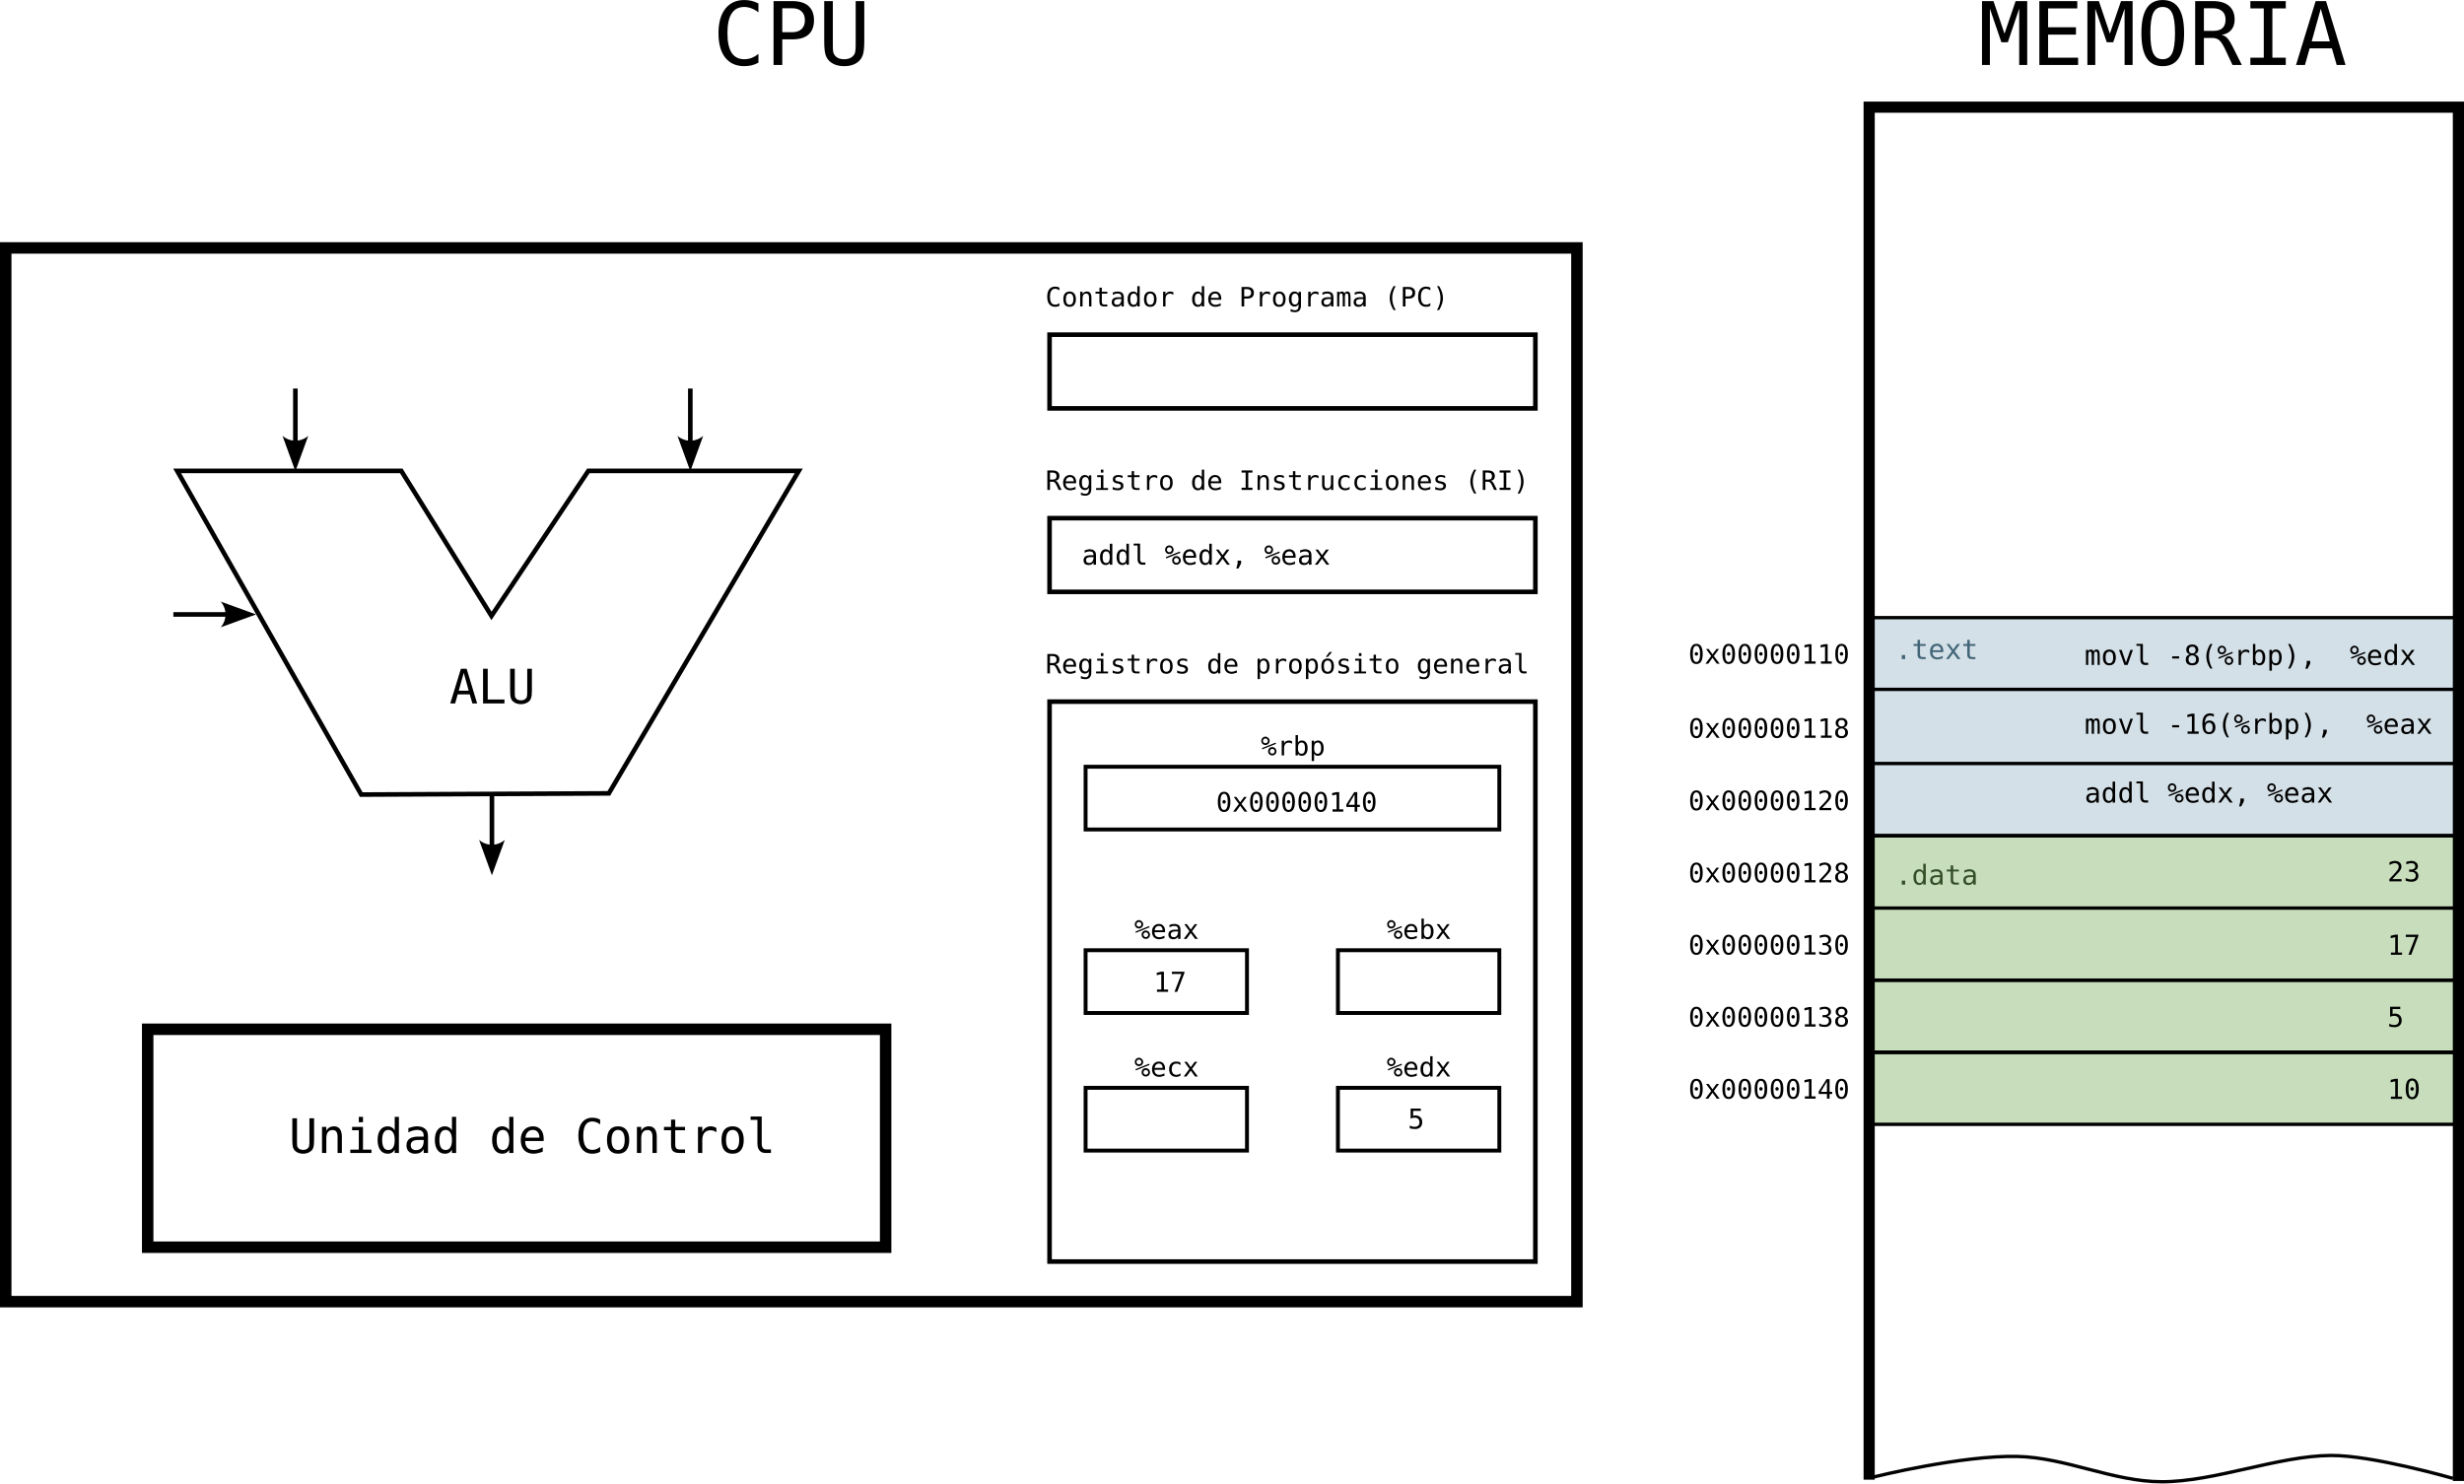
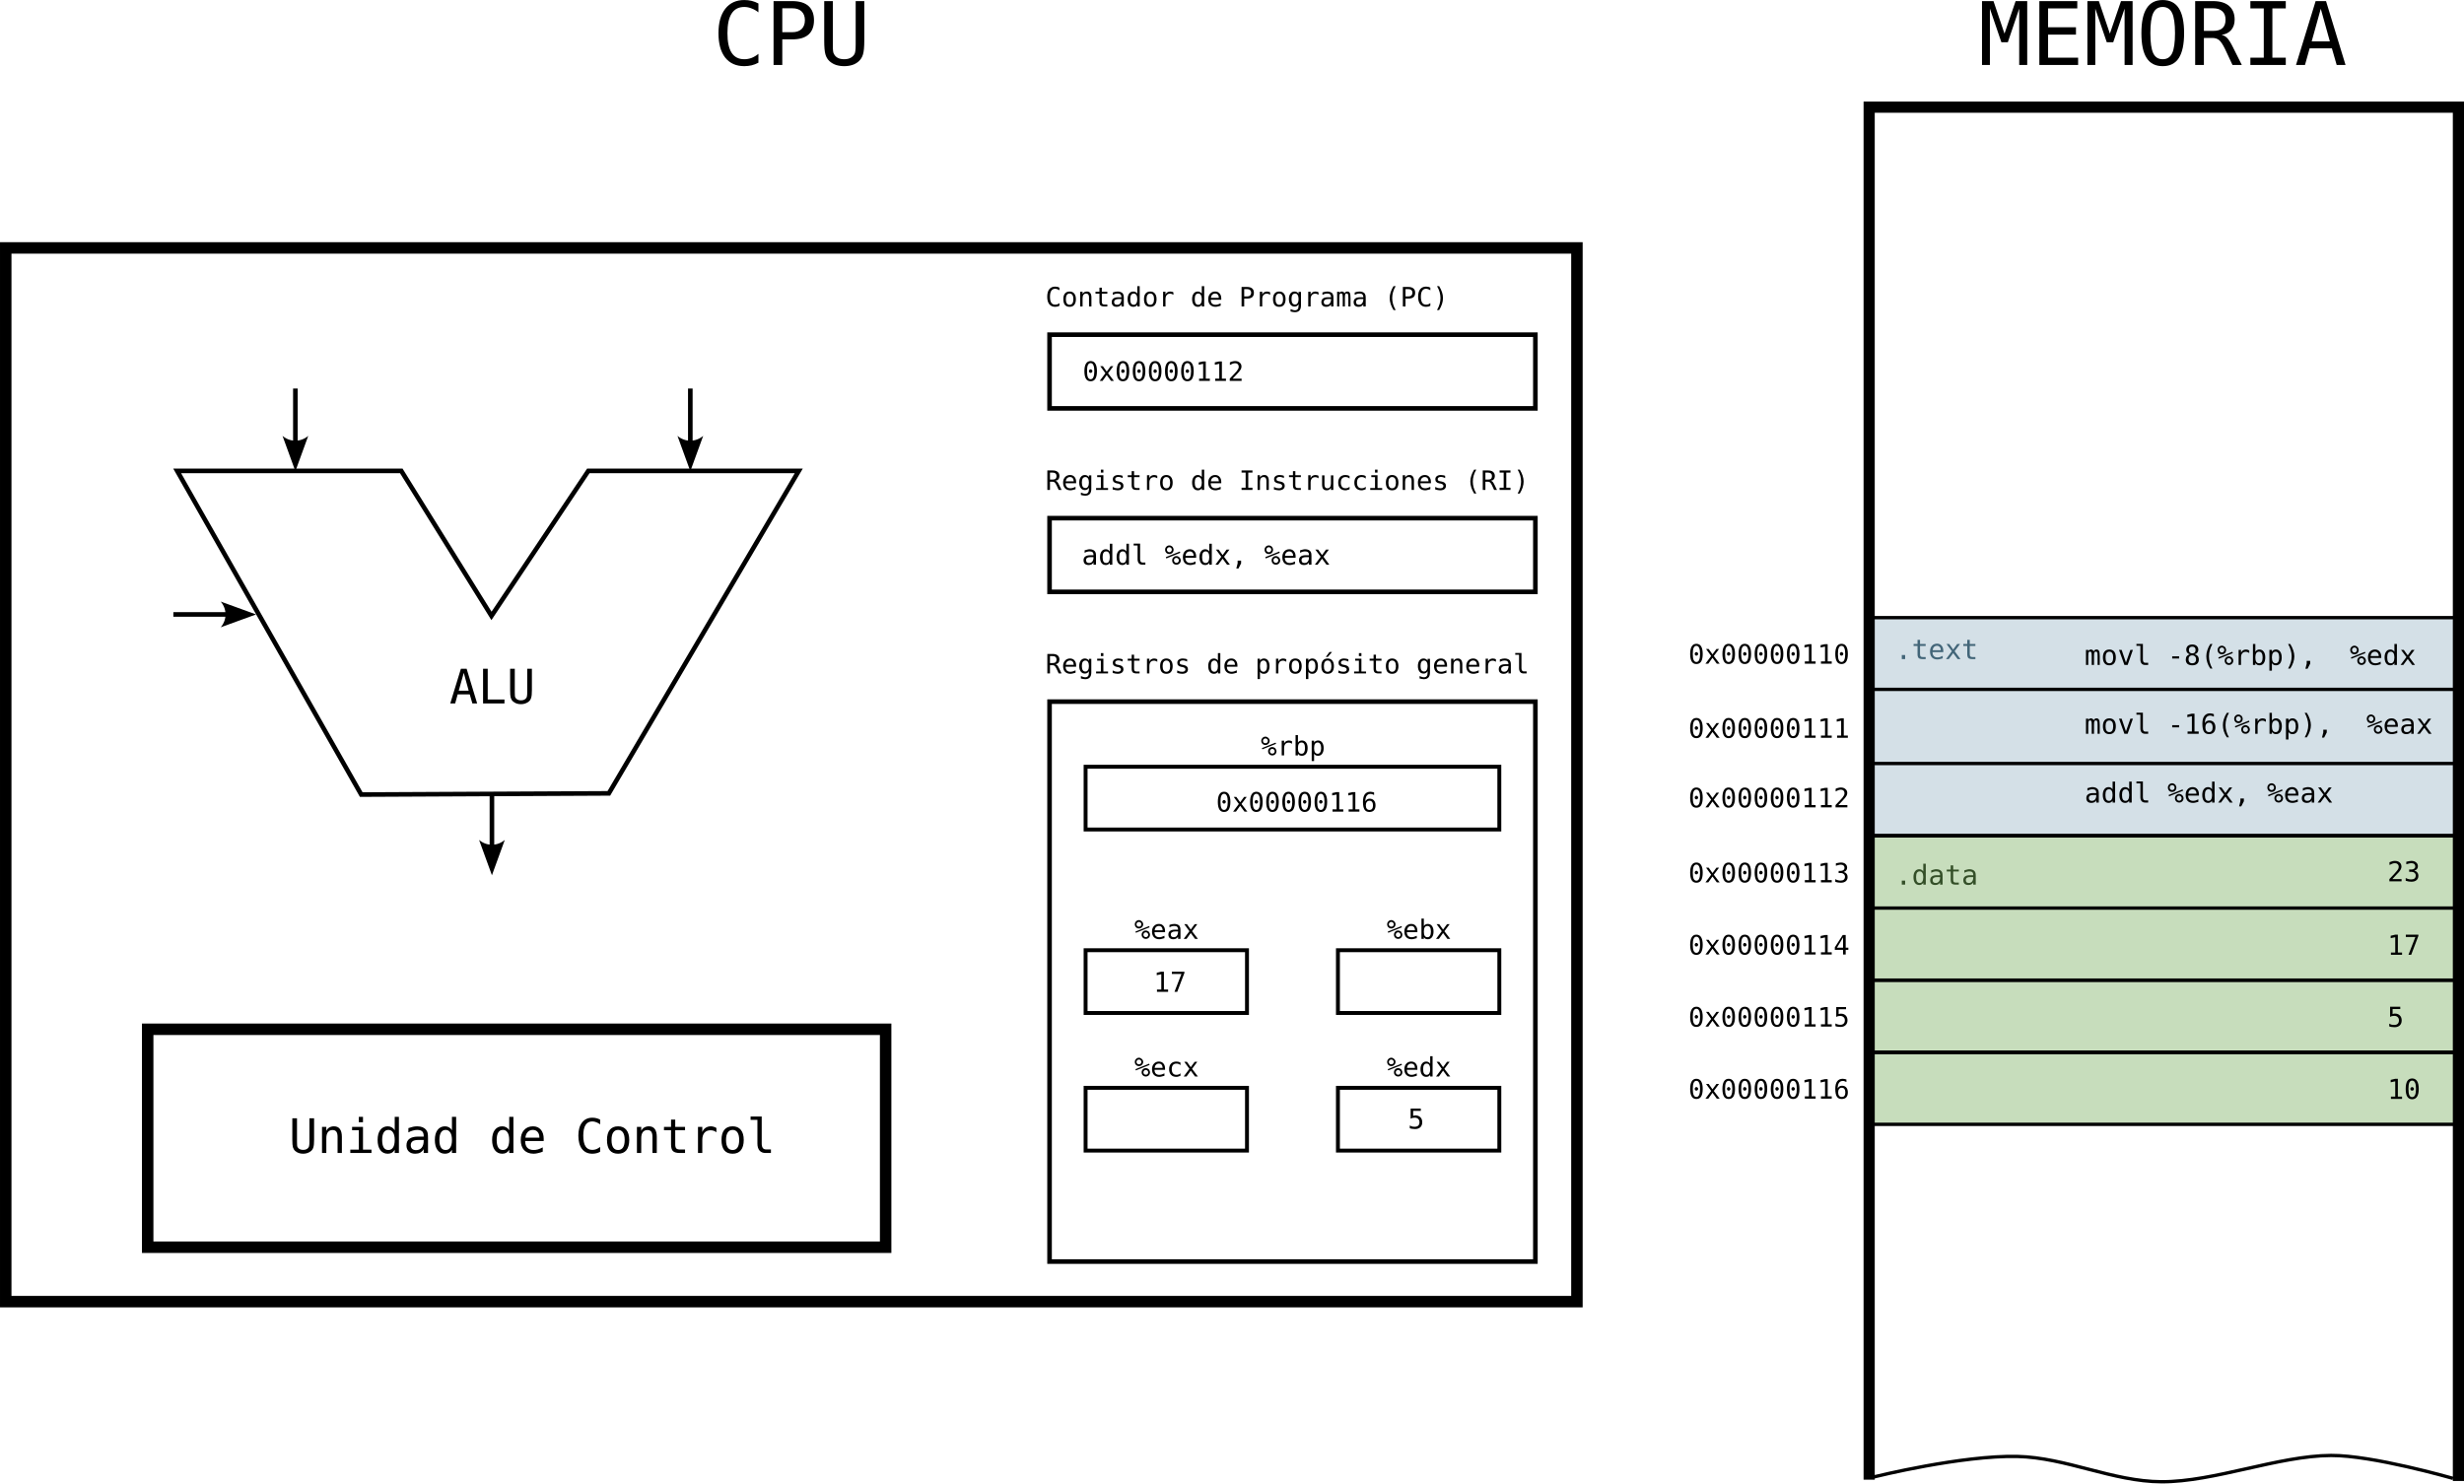
<svg xmlns="http://www.w3.org/2000/svg" width="300mm" height="180.651mm" viewBox="0 0 321.849 193.808" version="1.1" id="svg1" xml:space="preserve">
  <defs id="defs1">
    <marker style="overflow:visible" id="ConcaveTriangle" refX="0" refY="0" orient="auto-start-reverse" markerWidth="1" markerHeight="1" viewBox="0 0 1 1" preserveAspectRatio="xMidYMid">
      <path transform="scale(0.7)" d="M -2,-4 9,0 -2,4 c 2,-2.33 2,-5.66 0,-8 z" style="fill:context-stroke;fill-rule:evenodd;stroke:none" id="path29" />
    </marker>
  </defs>
  <g id="layer1" transform="translate(-11.45348,-20.36774)">
    <rect style="fill:#c7ddbc;fill-opacity:1;stroke:none;stroke-width:0.217;stroke-linecap:square" id="rect5" width="76.327" height="37.383" x="256.104" y="129.756" />
    <rect style="fill:#d4e0e7;fill-opacity:1;stroke:none;stroke-width:0.189;stroke-linecap:square" id="rect6" width="76.327" height="28.372" x="256.104" y="101.129" />
    <path style="fill:none;fill-opacity:1;stroke:#000000;stroke-width:1.458;stroke-linecap:square;stroke-dasharray:none;stroke-opacity:1" d="M 255.604,212.956 V 34.369 h 76.969 V 213.126" id="path31" />
    <text xml:space="preserve" style="font-style:normal;font-variant:normal;font-weight:normal;font-stretch:normal;font-size:3.498px;font-family:'Bitstream Vera Sans Mono';-inkscape-font-specification:'Bitstream Vera Sans Mono';fill:#000000;fill-opacity:1;stroke:none;stroke-width:0.292;stroke-dasharray:none;stroke-opacity:1" x="231.988" y="135.649" id="text72">
-       <tspan id="tspan72" style="fill:#000000;fill-opacity:1;stroke-width:0.292" x="231.988" y="135.649">0x00000128</tspan>
+       <tspan id="tspan72" style="fill:#000000;fill-opacity:1;stroke-width:0.292" x="231.988" y="135.649">0x00000113</tspan>
    </text>
    <path style="fill:none;fill-opacity:1;stroke:#000000;stroke-width:0.437;stroke-linecap:square;stroke-dasharray:none;stroke-opacity:1" d="m 255.732,139.005 h 76.912" id="path73" />
    <text xml:space="preserve" style="font-style:normal;font-variant:normal;font-weight:normal;font-stretch:normal;font-size:3.498px;font-family:'Bitstream Vera Sans Mono';-inkscape-font-specification:'Bitstream Vera Sans Mono';fill:#000000;fill-opacity:1;stroke:none;stroke-width:0.292;stroke-dasharray:none;stroke-opacity:1" x="231.988" y="145.075" id="text80">
-       <tspan id="tspan80" style="fill:#000000;fill-opacity:1;stroke-width:0.292" x="231.988" y="145.075">0x00000130</tspan>
+       <tspan id="tspan80" style="fill:#000000;fill-opacity:1;stroke-width:0.292" x="231.988" y="145.075">0x00000114</tspan>
    </text>
    <path style="fill:none;fill-opacity:1;stroke:#000000;stroke-width:0.437;stroke-linecap:square;stroke-dasharray:none;stroke-opacity:1" d="m 255.732,148.431 h 76.912" id="path81" />
    <text xml:space="preserve" style="font-style:normal;font-variant:normal;font-weight:normal;font-stretch:normal;font-size:3.498px;font-family:'Bitstream Vera Sans Mono';-inkscape-font-specification:'Bitstream Vera Sans Mono';fill:#000000;fill-opacity:1;stroke:none;stroke-width:0.292;stroke-dasharray:none;stroke-opacity:1" x="231.988" y="107.077" id="text88">
      <tspan id="tspan88" style="fill:#000000;fill-opacity:1;stroke-width:0.292" x="231.988" y="107.077">0x00000110</tspan>
    </text>
    <path style="fill:none;fill-opacity:1;stroke:#000000;stroke-width:0.437;stroke-linecap:square;stroke-dasharray:none;stroke-opacity:1" d="m 255.732,110.433 h 76.912" id="path89" />
    <text xml:space="preserve" style="font-style:normal;font-variant:normal;font-weight:normal;font-stretch:normal;font-size:3.498px;font-family:'Bitstream Vera Sans Mono';-inkscape-font-specification:'Bitstream Vera Sans Mono';fill:#000000;fill-opacity:1;stroke:none;stroke-width:0.292;stroke-dasharray:none;stroke-opacity:1" x="231.988" y="116.763" id="text96">
-       <tspan id="tspan96" style="fill:#000000;fill-opacity:1;stroke-width:0.292" x="231.988" y="116.763">0x00000118</tspan>
+       <tspan id="tspan96" style="fill:#000000;fill-opacity:1;stroke-width:0.292" x="231.988" y="116.763">0x00000111</tspan>
    </text>
    <path style="fill:none;fill-opacity:1;stroke:#000000;stroke-width:0.437;stroke-linecap:square;stroke-dasharray:none;stroke-opacity:1" d="m 255.732,120.119 h 76.912" id="path97" />
-     <text xml:space="preserve" style="font-style:normal;font-variant:normal;font-weight:normal;font-stretch:normal;font-size:3.498px;font-family:'Bitstream Vera Sans Mono';-inkscape-font-specification:'Bitstream Vera Sans Mono';fill:#000000;fill-opacity:1;stroke:none;stroke-width:0.292;stroke-dasharray:none;stroke-opacity:1" x="231.988" y="126.218" id="text104">
-       <tspan id="tspan104" style="fill:#000000;fill-opacity:1;stroke-width:0.292" x="231.988" y="126.218">0x00000120</tspan>
+     <text xml:space="preserve" style="font-style:normal;font-variant:normal;font-weight:normal;font-stretch:normal;font-size:3.498px;font-family:'Bitstream Vera Sans Mono';-inkscape-font-specification:'Bitstream Vera Sans Mono';fill:#000000;fill-opacity:1;stroke:none;stroke-width:0.292;stroke-dasharray:none;stroke-opacity:1" x="152.864" y="70.135" id="text104">
+       <tspan id="tspan104" style="fill:#000000;fill-opacity:1;stroke-width:0.292" x="152.864" y="70.135">0x00000112</tspan>
    </text>
    <path style="fill:none;fill-opacity:1;stroke:#000000;stroke-width:0.437;stroke-linecap:square;stroke-dasharray:none;stroke-opacity:1" d="m 255.732,129.574 h 76.912" id="path105" />
    <path style="fill:none;fill-opacity:1;stroke:#000000;stroke-width:0.437;stroke-linecap:square;stroke-dasharray:none;stroke-opacity:1" d="m 255.732,129.529 h 76.912" id="path1" />
    <text xml:space="preserve" style="font-size:3.596px;font-family:'Bitstream Vera Sans Mono';-inkscape-font-specification:'Bitstream Vera Sans Mono';fill:#000000;stroke-width:0.15;stroke-linecap:square" x="323.289" y="135.519" id="text1">
      <tspan id="tspan1" style="stroke-width:0.15" x="323.289" y="135.519">23</tspan>
    </text>
    <text xml:space="preserve" style="font-size:3.596px;font-family:'Bitstream Vera Sans Mono';-inkscape-font-specification:'Bitstream Vera Sans Mono';fill:#000000;stroke-width:0.15;stroke-linecap:square" x="323.289" y="145.107" id="text2">
      <tspan id="tspan2" style="stroke-width:0.15" x="323.289" y="145.107">17</tspan>
    </text>
    <text xml:space="preserve" style="font-size:3.596px;font-family:'Bitstream Vera Sans Mono';-inkscape-font-specification:'Bitstream Vera Sans Mono';fill:#000000;stroke-width:0.15;stroke-linecap:square" x="283.737" y="107.243" id="text3">
      <tspan id="tspan3" style="stroke-width:0.15" x="283.737" y="107.243">movl -8(%rbp),  %edx</tspan>
    </text>
    <text xml:space="preserve" style="font-size:3.596px;font-family:'Bitstream Vera Sans Mono';-inkscape-font-specification:'Bitstream Vera Sans Mono';fill:#000000;stroke-width:0.15;stroke-linecap:square" x="283.737" y="116.232" id="text4">
      <tspan id="tspan4" style="stroke-width:0.15" x="283.737" y="116.232">movl -16(%rbp),  %eax</tspan>
    </text>
    <text xml:space="preserve" style="font-size:3.596px;font-family:'Bitstream Vera Sans Mono';-inkscape-font-specification:'Bitstream Vera Sans Mono';fill:#000000;stroke-width:0.15;stroke-linecap:square" x="283.737" y="125.221" id="text5">
      <tspan id="tspan5" style="stroke-width:0.15" x="283.737" y="125.221">addl %edx, %eax</tspan>
    </text>
    <text xml:space="preserve" style="font-size:3.596px;font-family:'Bitstream Vera Sans Mono';-inkscape-font-specification:'Bitstream Vera Sans Mono';fill:#344f28;fill-opacity:1;stroke:none;stroke-width:0.15;stroke-linecap:square" x="259.008" y="135.947" id="text6">
      <tspan id="tspan6" style="fill:#344f28;fill-opacity:1;stroke-width:0.15" x="259.008" y="135.947">.data</tspan>
    </text>
    <text xml:space="preserve" style="font-size:3.596px;font-family:'Bitstream Vera Sans Mono';-inkscape-font-specification:'Bitstream Vera Sans Mono';fill:#426578;fill-opacity:1;stroke:none;stroke-width:0.15;stroke-linecap:square" x="259.008" y="106.473" id="text7">
      <tspan id="tspan7" style="fill:#426578;fill-opacity:1;stroke-width:0.15" x="259.008" y="106.473">.text</tspan>
    </text>
    <path style="fill:none;fill-opacity:1;stroke:#000000;stroke-width:0.437;stroke-linecap:square;stroke-dasharray:none;stroke-opacity:1" d="m 256.399,213.284 c 0,0 11.285,-2.799 18.555,-2.635 6.372,0.144 12.46,3.285 18.834,3.307 6.895,0.024 15.252,-3.398 22.147,-3.435 5.394,-0.029 15.721,2.936 15.721,2.936" id="path7" />
    <text xml:space="preserve" style="font-size:11.433px;font-family:'Bitstream Vera Sans Mono';-inkscape-font-specification:'Bitstream Vera Sans Mono';fill:#000000;fill-opacity:1;stroke:none;stroke-width:0.476;stroke-linecap:square" x="269.86" y="28.853" id="text8">
      <tspan id="tspan8" style="fill:#000000;fill-opacity:1;stroke-width:0.476" x="269.86" y="28.853">MEMORIA</tspan>
    </text>
    <rect style="fill:none;fill-opacity:1;stroke:#000000;stroke-width:1.498;stroke-linecap:square;stroke-dasharray:none;stroke-opacity:1" id="rect8" width="205.23" height="137.666" x="12.203" y="52.758" />
    <rect style="fill:none;fill-opacity:1;stroke:#000000;stroke-width:0.599;stroke-linecap:square;stroke-dasharray:none;stroke-opacity:1" id="rect9" width="63.46" height="9.629" x="148.546" y="64.093" />
    <text xml:space="preserve" style="font-size:3.175px;font-family:'Bitstream Vera Sans Mono';-inkscape-font-specification:'Bitstream Vera Sans Mono';fill:none;fill-opacity:1;stroke:#000000;stroke-width:0.529;stroke-linecap:square;stroke-dasharray:none;stroke-opacity:1" x="135.69" y="43.62" id="text9">
      <tspan id="tspan9" style="stroke-width:0.529" x="135.69" y="43.62" />
    </text>
    <text xml:space="preserve" style="font-style:normal;font-variant:normal;font-weight:normal;font-stretch:normal;font-size:3.498px;font-family:'Bitstream Vera Sans Mono';-inkscape-font-specification:'Bitstream Vera Sans Mono';fill:#000000;fill-opacity:1;stroke:none;stroke-width:0.292;stroke-dasharray:none;stroke-opacity:1" x="148.009" y="60.408" id="text10">
      <tspan id="tspan10" style="fill:#000000;fill-opacity:1;stroke-width:0.292" x="148.009" y="60.408">Contador de Programa (PC)</tspan>
    </text>
    <rect style="fill:none;fill-opacity:1;stroke:#000000;stroke-width:0.599;stroke-linecap:square;stroke-dasharray:none;stroke-opacity:1" id="rect10" width="63.46" height="9.629" x="148.546" y="88.064" />
    <text xml:space="preserve" style="font-style:normal;font-variant:normal;font-weight:normal;font-stretch:normal;font-size:3.498px;font-family:'Bitstream Vera Sans Mono';-inkscape-font-specification:'Bitstream Vera Sans Mono';fill:#000000;fill-opacity:1;stroke:none;stroke-width:0.292;stroke-dasharray:none;stroke-opacity:1" x="148.009" y="84.379" id="text11">
      <tspan id="tspan11" style="fill:#000000;fill-opacity:1;stroke-width:0.292" x="148.009" y="84.379">Registro de Instrucciones (RI)</tspan>
    </text>
    <rect style="fill:none;fill-opacity:1;stroke:#000000;stroke-width:0.599;stroke-linecap:square;stroke-dasharray:none;stroke-opacity:1" id="rect11" width="63.46" height="73.154" x="148.546" y="112.035" />
    <text xml:space="preserve" style="font-style:normal;font-variant:normal;font-weight:normal;font-stretch:normal;font-size:3.498px;font-family:'Bitstream Vera Sans Mono';-inkscape-font-specification:'Bitstream Vera Sans Mono';fill:#000000;fill-opacity:1;stroke:none;stroke-width:0.292;stroke-dasharray:none;stroke-opacity:1" x="148.009" y="108.351" id="text12">
      <tspan id="tspan12" style="fill:#000000;fill-opacity:1;stroke-width:0.292" x="148.009" y="108.351">Registros de propósito general</tspan>
    </text>
    <path style="fill:none;fill-opacity:1;stroke:#000000;stroke-width:0.437;stroke-linecap:square;stroke-dasharray:none;stroke-opacity:1" d="m 255.732,101.063 h 76.912" id="path12" />
    <path style="fill:none;fill-opacity:1;stroke:#000000;stroke-width:0.437;stroke-linecap:square;stroke-dasharray:none;stroke-opacity:1" d="m 255.732,148.419 h 76.912" id="path13" />
    <text xml:space="preserve" style="font-style:normal;font-variant:normal;font-weight:normal;font-stretch:normal;font-size:3.498px;font-family:'Bitstream Vera Sans Mono';-inkscape-font-specification:'Bitstream Vera Sans Mono';fill:#000000;fill-opacity:1;stroke:none;stroke-width:0.292;stroke-dasharray:none;stroke-opacity:1" x="231.988" y="154.49" id="text13">
-       <tspan id="tspan13" style="fill:#000000;fill-opacity:1;stroke-width:0.292" x="231.988" y="154.49">0x00000138</tspan>
+       <tspan id="tspan13" style="fill:#000000;fill-opacity:1;stroke-width:0.292" x="231.988" y="154.49">0x00000115</tspan>
    </text>
    <path style="fill:none;fill-opacity:1;stroke:#000000;stroke-width:0.437;stroke-linecap:square;stroke-dasharray:none;stroke-opacity:1" d="m 255.732,157.846 h 76.912" id="path14" />
    <text xml:space="preserve" style="font-size:3.596px;font-family:'Bitstream Vera Sans Mono';-inkscape-font-specification:'Bitstream Vera Sans Mono';fill:#000000;stroke-width:0.15;stroke-linecap:square" x="323.289" y="154.522" id="text14">
      <tspan id="tspan14" style="stroke-width:0.15" x="323.289" y="154.522">5</tspan>
    </text>
    <path style="fill:none;fill-opacity:1;stroke:#000000;stroke-width:0.437;stroke-linecap:square;stroke-dasharray:none;stroke-opacity:1" d="m 255.732,157.846 h 76.912" id="path15" />
    <path style="fill:none;fill-opacity:1;stroke:#000000;stroke-width:0.437;stroke-linecap:square;stroke-dasharray:none;stroke-opacity:1" d="m 255.732,157.834 h 76.912" id="path16" />
    <text xml:space="preserve" style="font-style:normal;font-variant:normal;font-weight:normal;font-stretch:normal;font-size:3.498px;font-family:'Bitstream Vera Sans Mono';-inkscape-font-specification:'Bitstream Vera Sans Mono';fill:#000000;fill-opacity:1;stroke:none;stroke-width:0.292;stroke-dasharray:none;stroke-opacity:1" x="231.988" y="163.905" id="text16">
-       <tspan id="tspan16" style="fill:#000000;fill-opacity:1;stroke-width:0.292" x="231.988" y="163.905">0x00000140</tspan>
+       <tspan id="tspan16" style="fill:#000000;fill-opacity:1;stroke-width:0.292" x="231.988" y="163.905">0x00000116</tspan>
    </text>
    <path style="fill:none;fill-opacity:1;stroke:#000000;stroke-width:0.437;stroke-linecap:square;stroke-dasharray:none;stroke-opacity:1" d="m 255.732,167.261 h 76.912" id="path17" />
    <text xml:space="preserve" style="font-size:3.596px;font-family:'Bitstream Vera Sans Mono';-inkscape-font-specification:'Bitstream Vera Sans Mono';fill:#000000;stroke-width:0.15;stroke-linecap:square" x="323.289" y="163.937" id="text17">
      <tspan id="tspan17" style="stroke-width:0.15" x="323.289" y="163.937">10</tspan>
    </text>
    <text xml:space="preserve" style="font-size:11.433px;font-family:'Bitstream Vera Sans Mono';-inkscape-font-specification:'Bitstream Vera Sans Mono';fill:#000000;fill-opacity:1;stroke:none;stroke-width:0.476;stroke-linecap:square" x="104.518" y="28.853" id="text19">
      <tspan id="tspan19" style="fill:#000000;fill-opacity:1;stroke-width:0.476" x="104.518" y="28.853">CPU</tspan>
    </text>
    <rect style="fill:none;fill-opacity:1;stroke:#000000;stroke-width:0.51;stroke-linecap:square;stroke-dasharray:none;stroke-opacity:1" id="rect19" width="54.042" height="8.2" x="153.254" y="120.54" />
    <text xml:space="preserve" style="font-style:normal;font-variant:normal;font-weight:normal;font-stretch:normal;font-size:3.498px;font-family:'Bitstream Vera Sans Mono';-inkscape-font-specification:'Bitstream Vera Sans Mono';fill:#000000;fill-opacity:1;stroke:none;stroke-width:0.292;stroke-dasharray:none;stroke-opacity:1" x="176.142" y="119.062" id="text20">
      <tspan id="tspan20" style="fill:#000000;fill-opacity:1;stroke-width:0.292" x="176.142" y="119.062">%rbp</tspan>
    </text>
    <rect style="fill:none;fill-opacity:1;stroke:#000000;stroke-width:0.51;stroke-linecap:square;stroke-dasharray:none;stroke-opacity:1" id="rect20" width="21.082" height="8.2" x="153.254" y="144.512" />
    <text xml:space="preserve" style="font-style:normal;font-variant:normal;font-weight:normal;font-stretch:normal;font-size:3.498px;font-family:'Bitstream Vera Sans Mono';-inkscape-font-specification:'Bitstream Vera Sans Mono';fill:#000000;fill-opacity:1;stroke:none;stroke-width:0.292;stroke-dasharray:none;stroke-opacity:1" x="159.62" y="143.033" id="text21">
      <tspan id="tspan21" style="fill:#000000;fill-opacity:1;stroke-width:0.292" x="159.62" y="143.033">%eax</tspan>
    </text>
    <rect style="fill:none;fill-opacity:1;stroke:#000000;stroke-width:0.51;stroke-linecap:square;stroke-dasharray:none;stroke-opacity:1" id="rect21" width="21.082" height="8.2" x="153.254" y="162.49" />
    <text xml:space="preserve" style="font-style:normal;font-variant:normal;font-weight:normal;font-stretch:normal;font-size:3.498px;font-family:'Bitstream Vera Sans Mono';-inkscape-font-specification:'Bitstream Vera Sans Mono';fill:#000000;fill-opacity:1;stroke:none;stroke-width:0.292;stroke-dasharray:none;stroke-opacity:1" x="159.62" y="161.012" id="text22">
      <tspan id="tspan22" style="fill:#000000;fill-opacity:1;stroke-width:0.292" x="159.62" y="161.012">%ecx</tspan>
    </text>
    <rect style="fill:none;fill-opacity:1;stroke:#000000;stroke-width:0.51;stroke-linecap:square;stroke-dasharray:none;stroke-opacity:1" id="rect26" width="21.082" height="8.2" x="186.215" y="144.512" />
    <text xml:space="preserve" style="font-style:normal;font-variant:normal;font-weight:normal;font-stretch:normal;font-size:3.498px;font-family:'Bitstream Vera Sans Mono';-inkscape-font-specification:'Bitstream Vera Sans Mono';fill:#000000;fill-opacity:1;stroke:none;stroke-width:0.292;stroke-dasharray:none;stroke-opacity:1" x="192.581" y="143.033" id="text26">
      <tspan id="tspan26" style="fill:#000000;fill-opacity:1;stroke-width:0.292" x="192.581" y="143.033">%ebx</tspan>
    </text>
    <rect style="fill:none;fill-opacity:1;stroke:#000000;stroke-width:0.51;stroke-linecap:square;stroke-dasharray:none;stroke-opacity:1" id="rect27" width="21.082" height="8.2" x="186.215" y="162.49" />
    <text xml:space="preserve" style="font-style:normal;font-variant:normal;font-weight:normal;font-stretch:normal;font-size:3.498px;font-family:'Bitstream Vera Sans Mono';-inkscape-font-specification:'Bitstream Vera Sans Mono';fill:#000000;fill-opacity:1;stroke:none;stroke-width:0.292;stroke-dasharray:none;stroke-opacity:1" x="192.581" y="161.012" id="text27">
      <tspan id="tspan27" style="fill:#000000;fill-opacity:1;stroke-width:0.292" x="192.581" y="161.012">%edx</tspan>
    </text>
    <path id="rect28" style="fill:none;stroke:#000000;stroke-width:0.6;stroke-linecap:square;stroke-dasharray:none" d="M 34.598,81.892 H 63.871 L 75.651,100.835 88.299,81.892 H 115.789 L 90.98,124.02 58.638,124.177 Z" />
    <path style="fill:none;fill-opacity:1;stroke:#000000;stroke-width:0.6;stroke-linecap:square;stroke-dasharray:none;stroke-opacity:1;marker-end:url(#ConcaveTriangle)" d="m 50.036,71.429 v 6.725" id="path28" />
    <path style="fill:none;fill-opacity:1;stroke:#000000;stroke-width:0.6;stroke-linecap:square;stroke-dasharray:none;stroke-opacity:1;marker-end:url(#ConcaveTriangle)" d="m 101.624,71.429 v 6.725" id="path30" />
    <path style="fill:none;fill-opacity:1;stroke:#000000;stroke-width:0.6;stroke-linecap:square;stroke-dasharray:none;stroke-opacity:1;marker-end:url(#ConcaveTriangle)" d="m 75.71,124.216 v 6.725" id="path32" />
    <rect style="fill:none;fill-opacity:1;stroke:#000000;stroke-width:1.498;stroke-linecap:square;stroke-dasharray:none;stroke-opacity:1" id="rect32" width="96.392" height="28.474" x="30.744" y="154.841" />
    <text xml:space="preserve" style="font-size:6.211px;font-family:'Bitstream Vera Sans Mono';-inkscape-font-specification:'Bitstream Vera Sans Mono';fill:#000000;fill-opacity:1;stroke:none;stroke-width:2.588;stroke-linecap:square;stroke-dasharray:none;stroke-opacity:1" x="49.182" y="171.003" id="text32">
      <tspan id="tspan32" style="fill:#000000;fill-opacity:1;stroke:none;stroke-width:2.588" x="49.182" y="171.003">Unidad de Control</tspan>
    </text>
    <text xml:space="preserve" style="font-size:6.211px;font-family:'Bitstream Vera Sans Mono';-inkscape-font-specification:'Bitstream Vera Sans Mono';fill:#000000;fill-opacity:1;stroke:none;stroke-width:2.588;stroke-linecap:square;stroke-dasharray:none;stroke-opacity:1" x="70.157" y="112.273" id="text33">
      <tspan id="tspan33" style="fill:#000000;fill-opacity:1;stroke:none;stroke-width:2.588" x="70.157" y="112.273">ALU</tspan>
    </text>
    <text xml:space="preserve" style="font-style:normal;font-variant:normal;font-weight:normal;font-stretch:normal;font-size:3.498px;font-family:'Bitstream Vera Sans Mono';-inkscape-font-specification:'Bitstream Vera Sans Mono';fill:#000000;fill-opacity:1;stroke:none;stroke-width:0.292;stroke-dasharray:none;stroke-opacity:1" x="170.293" y="126.404" id="text35">
-       <tspan id="tspan35" style="fill:#000000;fill-opacity:1;stroke-width:0.292" x="170.293" y="126.404">0x00000140</tspan>
+       <tspan id="tspan35" style="fill:#000000;fill-opacity:1;stroke-width:0.292" x="170.293" y="126.404">0x00000116</tspan>
    </text>
    <text xml:space="preserve" style="font-size:3.596px;font-family:'Bitstream Vera Sans Mono';-inkscape-font-specification:'Bitstream Vera Sans Mono';fill:#000000;stroke-width:0.15;stroke-linecap:square" x="195.351" y="167.829" id="text36">
      <tspan id="tspan36" style="stroke-width:0.15" x="195.351" y="167.829">5</tspan>
    </text>
    <text xml:space="preserve" style="font-size:3.596px;font-family:'Bitstream Vera Sans Mono';-inkscape-font-specification:'Bitstream Vera Sans Mono';fill:#000000;stroke-width:0.15;stroke-linecap:square" x="162.109" y="149.946" id="text38">
      <tspan id="tspan38" style="stroke-width:0.15" x="162.109" y="149.946">17</tspan>
    </text>
    <text xml:space="preserve" style="font-size:3.596px;font-family:'Bitstream Vera Sans Mono';-inkscape-font-specification:'Bitstream Vera Sans Mono';fill:#000000;stroke-width:0.15;stroke-linecap:square" x="152.755" y="94.141" id="text39">
      <tspan id="tspan39" style="stroke-width:0.15" x="152.755" y="94.141">addl %edx, %eax</tspan>
    </text>
    <path style="fill:none;fill-opacity:1;stroke:#000000;stroke-width:0.6;stroke-linecap:square;stroke-dasharray:none;stroke-opacity:1;marker-end:url(#ConcaveTriangle)" d="m 34.397,100.643 h 6.725" id="path2" />
+     <text xml:space="preserve" style="font-style:normal;font-variant:normal;font-weight:normal;font-stretch:normal;font-size:3.498px;font-family:'Bitstream Vera Sans Mono';-inkscape-font-specification:'Bitstream Vera Sans Mono';fill:#000000;fill-opacity:1;stroke:none;stroke-width:0.292;stroke-dasharray:none;stroke-opacity:1" x="231.988" y="125.847" id="text15">
+       <tspan id="tspan15" style="fill:#000000;fill-opacity:1;stroke-width:0.292" x="231.988" y="125.847">0x00000112</tspan>
+     </text>
  </g>
</svg>
